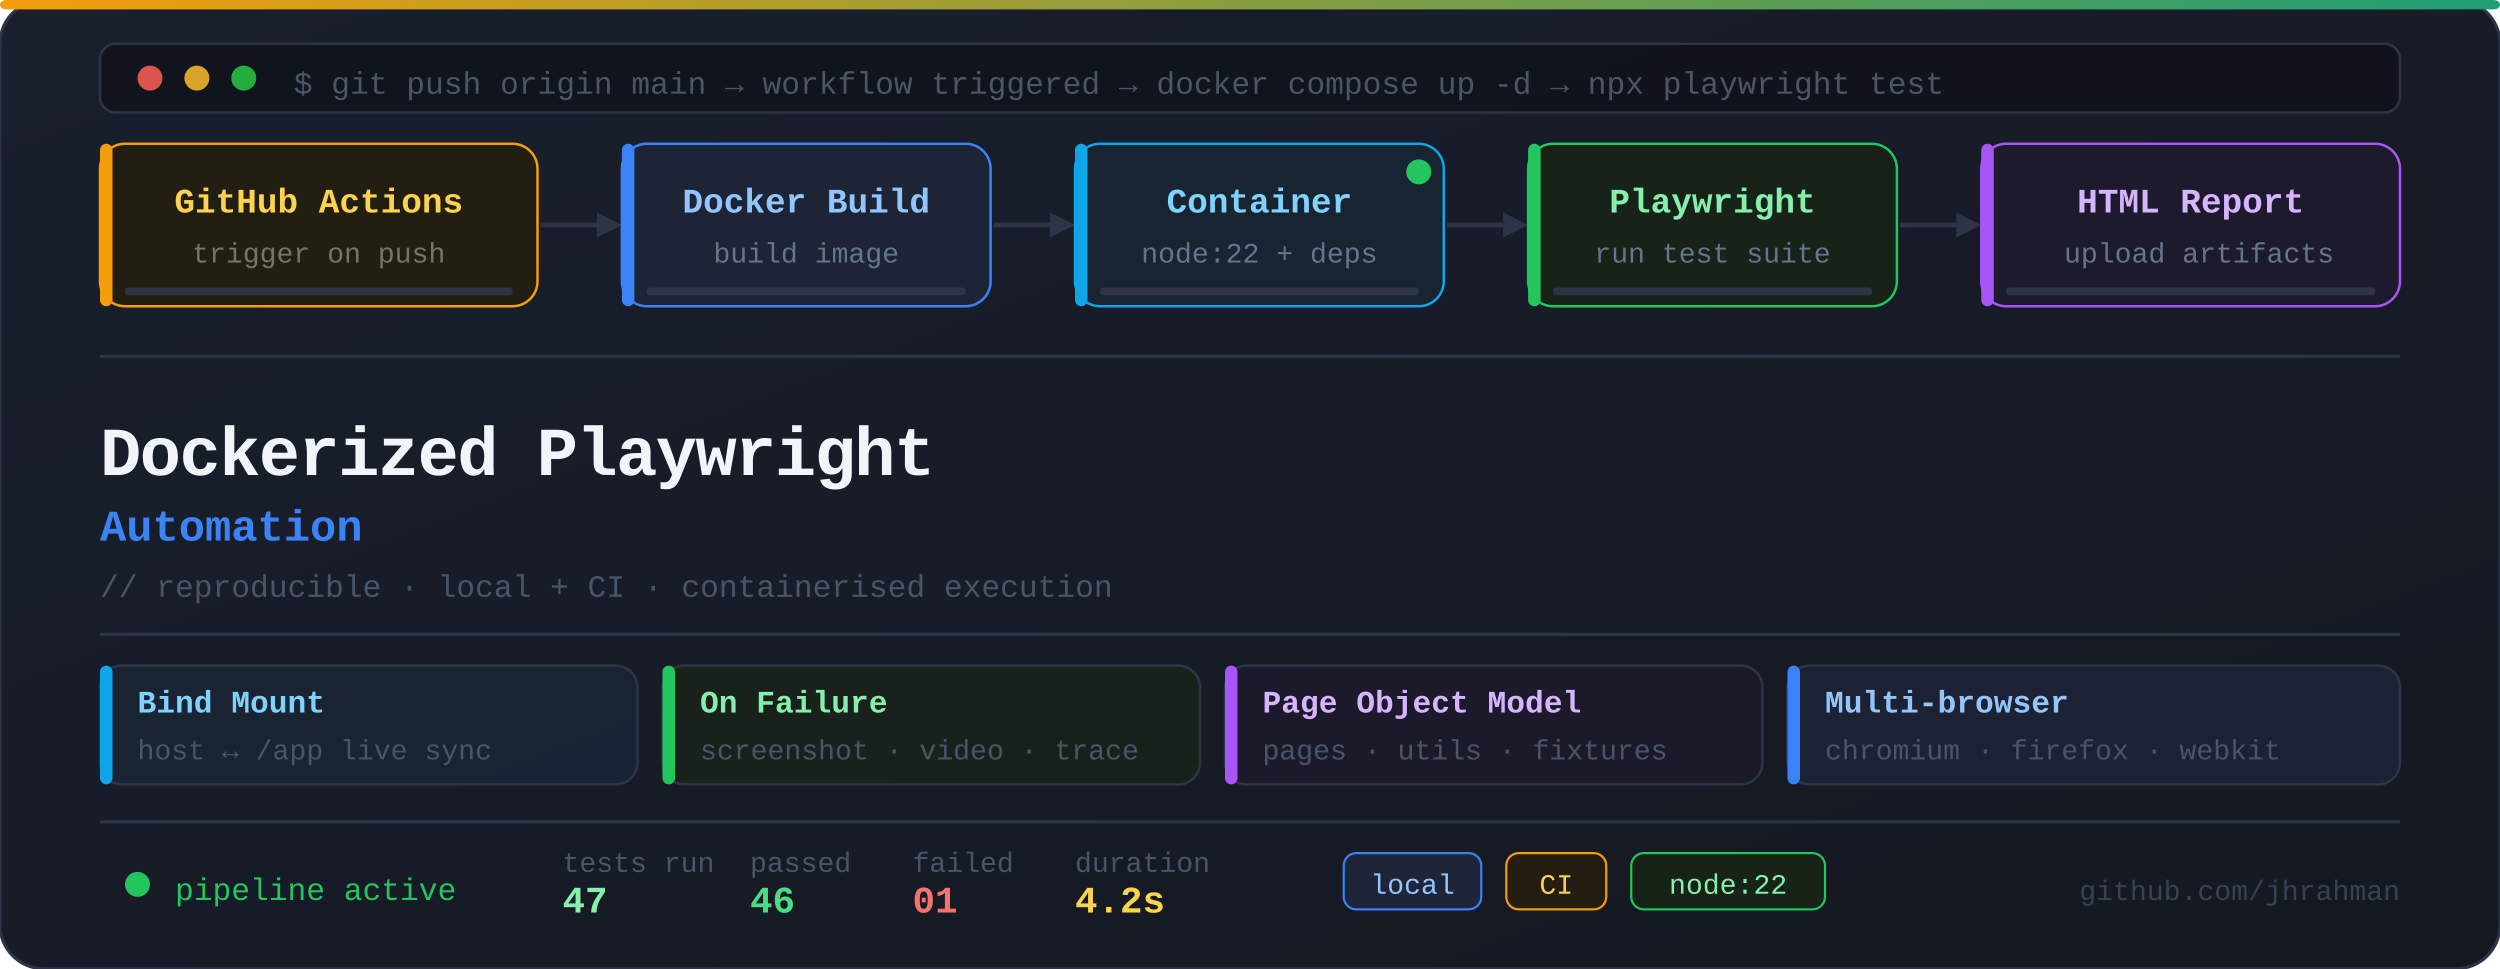
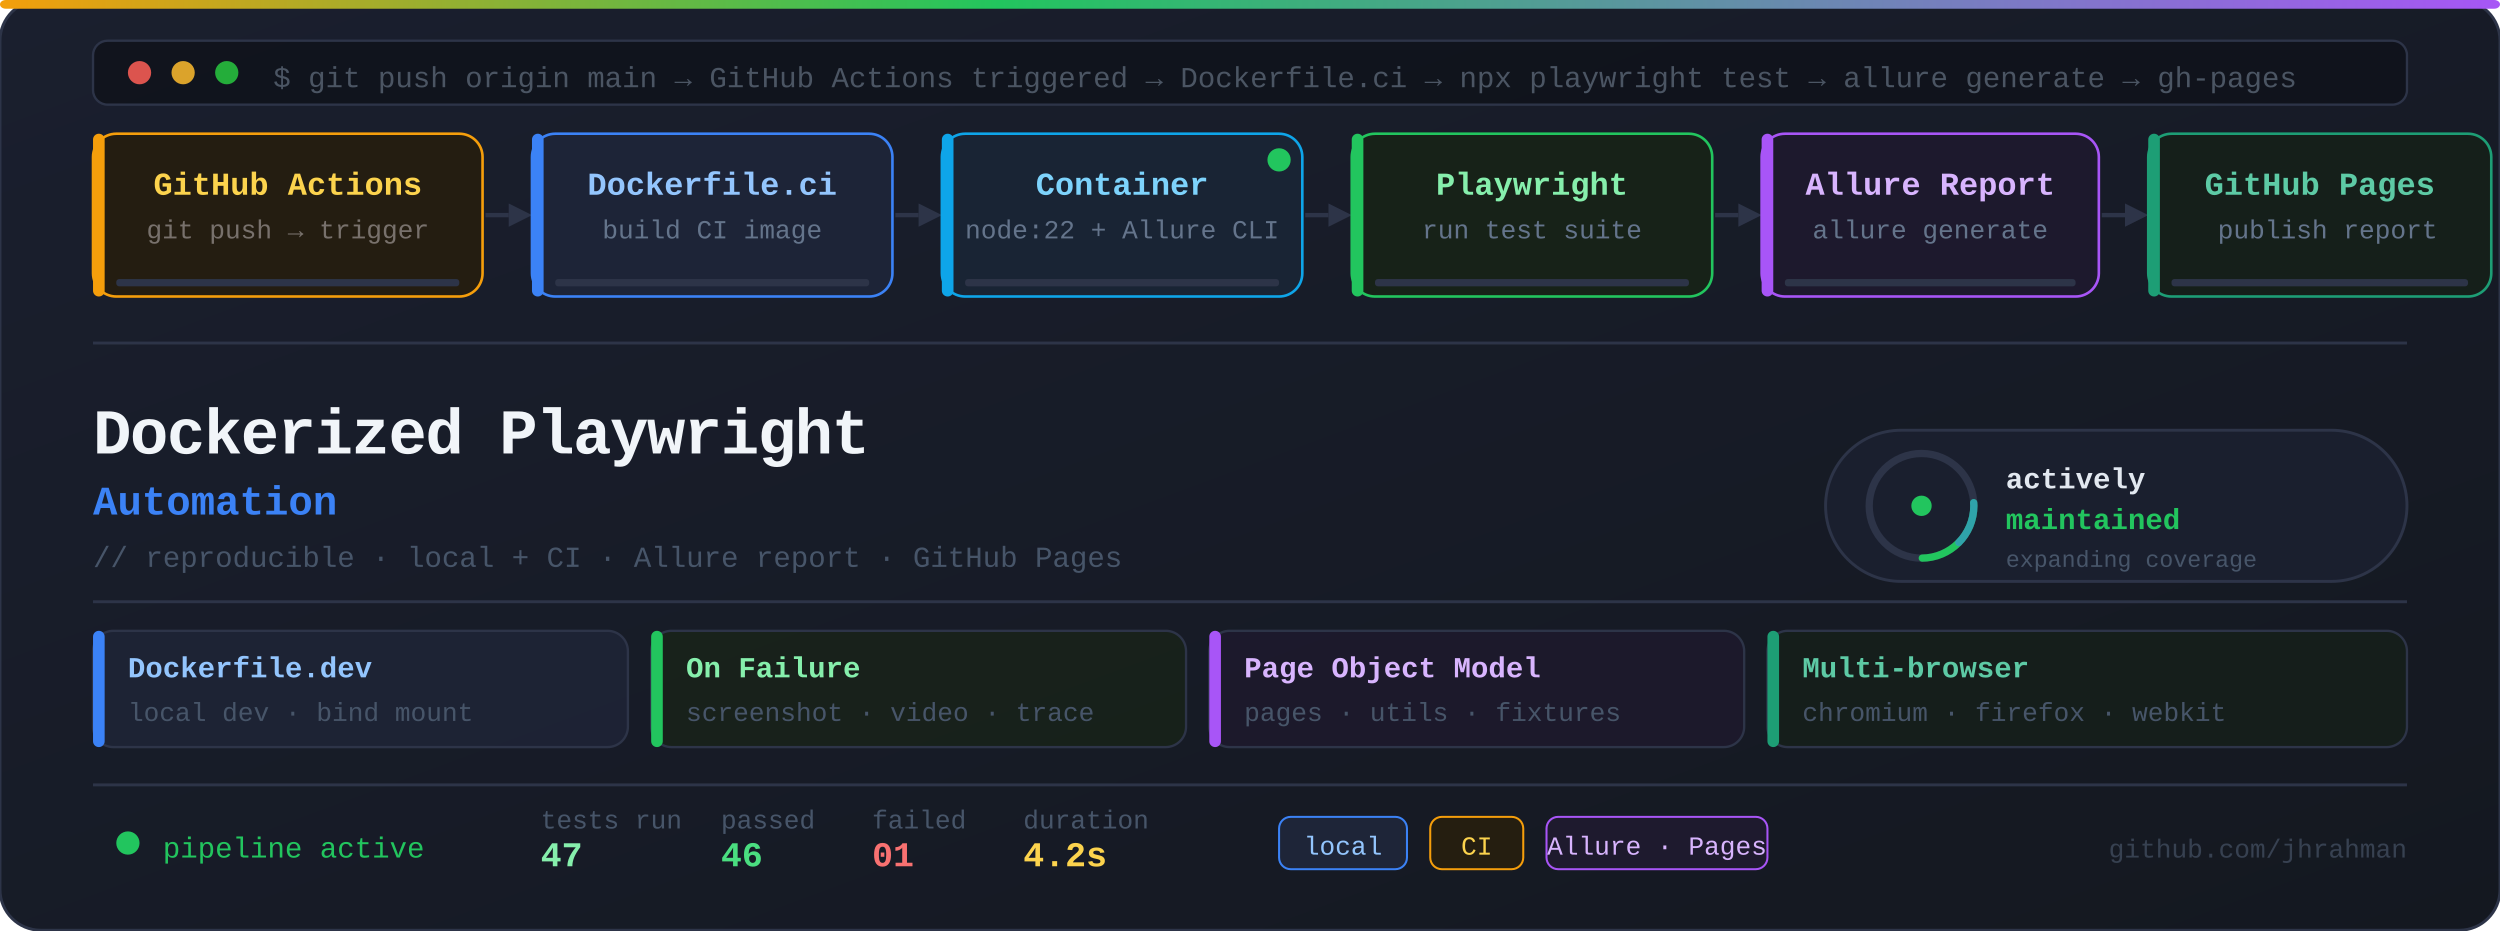
- <svg xmlns="http://www.w3.org/2000/svg" width="100%" viewBox="0 0 800 310" role="img">
+ <svg xmlns="http://www.w3.org/2000/svg" width="100%" viewBox="0 0 860 320" role="img">
  <defs>
    <linearGradient id="bg" x1="0" y1="0" x2="1" y2="1">
      <stop offset="0%" stop-color="#1a1f2e" />
      <stop offset="100%" stop-color="#141820" />
    </linearGradient>
    <linearGradient id="top-stripe" x1="0" y1="0" x2="1" y2="0">
      <stop offset="0%" stop-color="#f59e0b" />
-       <stop offset="100%" stop-color="#1d9e75" />
+       <stop offset="40%" stop-color="#22c55e" />
+       <stop offset="100%" stop-color="#a855f7" />
    </linearGradient>
  </defs>
-   <rect width="800" height="310" rx="14" fill="url(#bg)" />
-   <rect width="800" height="310" rx="14" fill="none" stroke="#2d3448" stroke-width="1" />
-   <rect x="0" y="0" width="800" height="3" rx="2" fill="url(#top-stripe)" />
-   <rect x="32" y="14" width="736" height="22" rx="5" fill="#0d1117" fill-opacity="0.7" stroke="#2d3448" stroke-width="0.8" />
+   <rect width="860" height="320" rx="14" fill="url(#bg)" />
+   <rect width="860" height="320" rx="14" fill="none" stroke="#2d3448" stroke-width="1" />
+   <rect x="0" y="0" width="860" height="3" rx="2" fill="url(#top-stripe)" />
+   <rect x="32" y="14" width="796" height="22" rx="5" fill="#0d1117" fill-opacity="0.7" stroke="#2d3448" stroke-width="0.8" />
  <circle cx="48" cy="25" r="4" fill="#ff5f57" opacity="0.85" />
  <circle cx="63" cy="25" r="4" fill="#febc2e" opacity="0.85" />
  <circle cx="78" cy="25" r="4" fill="#28c840" opacity="0.85" />
-   <text x="94" y="30" font-family="'Courier New',monospace" font-size="10" fill="#4b5563">$ git push origin main  →  workflow triggered  →  docker compose up -d  →  npx playwright test</text>
-   <rect x="32" y="46" width="140" height="52" rx="8" fill="#251e10" fill-opacity="0.9" stroke="#f59e0b" stroke-width="0.8" />
-   <rect x="32" y="46" width="4" height="52" rx="2" fill="#f59e0b" />
-   <text x="102" y="68" font-family="'Courier New',monospace" font-size="11" font-weight="700" fill="#fcd34d" text-anchor="middle">GitHub Actions</text>
-   <text x="102" y="84" font-family="'Courier New',monospace" font-size="9" fill="#78716c" text-anchor="middle">trigger on push</text>
-   <rect x="40" y="92" width="124" height="2.5" rx="1" fill="#2d3448" />
-   <rect x="40" y="92" width="0" height="2.5" rx="1" fill="#f59e0b">
-     <animate attributeName="width" values="0;124;124;0" keyTimes="0;0.22;0.42;1" dur="5s" repeatCount="indefinite" />
+   <text x="94" y="30" font-family="'Courier New',monospace" font-size="10" fill="#4b5563">$ git push origin main  →  GitHub Actions triggered  →  Dockerfile.ci  →  npx playwright test  →  allure generate  →  gh-pages</text>
+   <rect x="32" y="46" width="134" height="56" rx="8" fill="#251e10" fill-opacity="0.95" stroke="#f59e0b" stroke-width="0.9" />
+   <rect x="32" y="46" width="4" height="56" rx="2" fill="#f59e0b" />
+   <text x="99" y="67" font-family="'Courier New',monospace" font-size="11" font-weight="700" fill="#fcd34d" text-anchor="middle">GitHub Actions</text>
+   <text x="99" y="82" font-family="'Courier New',monospace" font-size="9" fill="#78716c" text-anchor="middle">git push → trigger</text>
+   <rect x="40" y="96" width="118" height="2.5" rx="1" fill="#2d3448" />
+   <rect x="40" y="96" width="0" height="2.5" rx="1" fill="#f59e0b">
+     <animate attributeName="width" values="0;118;118;0" keyTimes="0;0.20;0.38;1" dur="6s" repeatCount="indefinite" />
  </rect>
-   <line x1="173" y1="72" x2="191" y2="72" stroke="#2d3448" stroke-width="1.5" />
-   <polygon points="191,68 199,72 191,76" fill="#2d3448" />
+   <line x1="167" y1="74" x2="175" y2="74" stroke="#2d3448" stroke-width="1.5" />
+   <polygon points="175,70 183,74 175,78" fill="#2d3448" />
  <circle r="3" fill="#f59e0b" opacity="0">
-     <animateMotion path="M173,72 L195,72" dur="5s" begin="0.5s" repeatCount="indefinite" />
-     <animate attributeName="opacity" values="0;1;1;0" keyTimes="0;0.05;0.85;1" dur="5s" begin="0.5s" repeatCount="indefinite" />
+     <animateMotion path="M167,74 L180,74" dur="6s" begin="0.5s" repeatCount="indefinite" />
+     <animate attributeName="opacity" values="0;1;1;0" keyTimes="0;0.05;0.85;1" dur="6s" begin="0.5s" repeatCount="indefinite" />
  </circle>
-   <rect x="199" y="46" width="118" height="52" rx="8" fill="#1e2538" fill-opacity="0.9" stroke="#3b82f6" stroke-width="0.8" />
-   <rect x="199" y="46" width="4" height="52" rx="2" fill="#3b82f6" />
-   <text x="258" y="68" font-family="'Courier New',monospace" font-size="11" font-weight="700" fill="#93c5fd" text-anchor="middle">Docker Build</text>
-   <text x="258" y="84" font-family="'Courier New',monospace" font-size="9" fill="#64748b" text-anchor="middle">build image</text>
-   <rect x="207" y="92" width="102" height="2.5" rx="1" fill="#2d3448" />
-   <rect x="207" y="92" width="0" height="2.5" rx="1" fill="#3b82f6">
-     <animate attributeName="width" values="0;0;102;102;0" keyTimes="0;0.18;0.44;0.60;1" dur="5s" repeatCount="indefinite" />
+   <rect x="183" y="46" width="124" height="56" rx="8" fill="#1e2538" fill-opacity="0.95" stroke="#3b82f6" stroke-width="0.9" />
+   <rect x="183" y="46" width="4" height="56" rx="2" fill="#3b82f6" />
+   <text x="245" y="67" font-family="'Courier New',monospace" font-size="11" font-weight="700" fill="#93c5fd" text-anchor="middle">Dockerfile.ci</text>
+   <text x="245" y="82" font-family="'Courier New',monospace" font-size="9" fill="#64748b" text-anchor="middle">build CI image</text>
+   <rect x="191" y="96" width="108" height="2.5" rx="1" fill="#2d3448" />
+   <rect x="191" y="96" width="0" height="2.5" rx="1" fill="#3b82f6">
+     <animate attributeName="width" values="0;0;108;108;0" keyTimes="0;0.16;0.38;0.52;1" dur="6s" repeatCount="indefinite" />
  </rect>
-   <line x1="318" y1="72" x2="336" y2="72" stroke="#2d3448" stroke-width="1.5" />
-   <polygon points="336,68 344,72 336,76" fill="#2d3448" />
+   <line x1="308" y1="74" x2="316" y2="74" stroke="#2d3448" stroke-width="1.5" />
+   <polygon points="316,70 324,74 316,78" fill="#2d3448" />
  <circle r="3" fill="#3b82f6" opacity="0">
-     <animateMotion path="M318,72 L340,72" dur="5s" begin="1.1s" repeatCount="indefinite" />
-     <animate attributeName="opacity" values="0;1;1;0" keyTimes="0;0.05;0.85;1" dur="5s" begin="1.1s" repeatCount="indefinite" />
+     <animateMotion path="M308,74 L320,74" dur="6s" begin="1.1s" repeatCount="indefinite" />
+     <animate attributeName="opacity" values="0;1;1;0" keyTimes="0;0.05;0.85;1" dur="6s" begin="1.1s" repeatCount="indefinite" />
  </circle>
-   <rect x="344" y="46" width="118" height="52" rx="8" fill="#1a2535" fill-opacity="0.9" stroke="#0ea5e9" stroke-width="0.8" />
-   <rect x="344" y="46" width="4" height="52" rx="2" fill="#0ea5e9" />
-   <text x="403" y="68" font-family="'Courier New',monospace" font-size="11" font-weight="700" fill="#7dd3fc" text-anchor="middle">Container</text>
-   <text x="403" y="84" font-family="'Courier New',monospace" font-size="9" fill="#64748b" text-anchor="middle">node:22 + deps</text>
-   <rect x="352" y="92" width="102" height="2.5" rx="1" fill="#2d3448" />
-   <rect x="352" y="92" width="0" height="2.5" rx="1" fill="#0ea5e9">
-     <animate attributeName="width" values="0;0;0;102;102;0" keyTimes="0;0.30;0.40;0.60;0.74;1" dur="5s" repeatCount="indefinite" />
+   <rect x="324" y="46" width="124" height="56" rx="8" fill="#1a2535" fill-opacity="0.95" stroke="#0ea5e9" stroke-width="0.9" />
+   <rect x="324" y="46" width="4" height="56" rx="2" fill="#0ea5e9" />
+   <text x="386" y="67" font-family="'Courier New',monospace" font-size="11" font-weight="700" fill="#7dd3fc" text-anchor="middle">Container</text>
+   <text x="386" y="82" font-family="'Courier New',monospace" font-size="9" fill="#64748b" text-anchor="middle">node:22 + Allure CLI</text>
+   <rect x="332" y="96" width="108" height="2.5" rx="1" fill="#2d3448" />
+   <rect x="332" y="96" width="0" height="2.5" rx="1" fill="#0ea5e9">
+     <animate attributeName="width" values="0;0;0;108;108;0" keyTimes="0;0.30;0.38;0.54;0.66;1" dur="6s" repeatCount="indefinite" />
  </rect>
-   <circle cx="454" cy="55" r="4" fill="#22c55e">
+   <circle cx="440" cy="55" r="4" fill="#22c55e">
    <animate attributeName="opacity" values="1;0.15;1" dur="1.6s" repeatCount="indefinite" />
  </circle>
-   <line x1="463" y1="72" x2="481" y2="72" stroke="#2d3448" stroke-width="1.5" />
-   <polygon points="481,68 489,72 481,76" fill="#2d3448" />
+   <line x1="449" y1="74" x2="457" y2="74" stroke="#2d3448" stroke-width="1.5" />
+   <polygon points="457,70 465,74 457,78" fill="#2d3448" />
  <circle r="3" fill="#0ea5e9" opacity="0">
-     <animateMotion path="M463,72 L485,72" dur="5s" begin="1.7s" repeatCount="indefinite" />
-     <animate attributeName="opacity" values="0;1;1;0" keyTimes="0;0.05;0.85;1" dur="5s" begin="1.7s" repeatCount="indefinite" />
+     <animateMotion path="M449,74 L461,74" dur="6s" begin="1.7s" repeatCount="indefinite" />
+     <animate attributeName="opacity" values="0;1;1;0" keyTimes="0;0.05;0.85;1" dur="6s" begin="1.7s" repeatCount="indefinite" />
  </circle>
-   <rect x="489" y="46" width="118" height="52" rx="8" fill="#182318" fill-opacity="0.9" stroke="#22c55e" stroke-width="0.8" />
-   <rect x="489" y="46" width="4" height="52" rx="2" fill="#22c55e" />
-   <text x="548" y="68" font-family="'Courier New',monospace" font-size="11" font-weight="700" fill="#86efac" text-anchor="middle">Playwright</text>
-   <text x="548" y="84" font-family="'Courier New',monospace" font-size="9" fill="#64748b" text-anchor="middle">run test suite</text>
-   <rect x="497" y="92" width="102" height="2.5" rx="1" fill="#2d3448" />
-   <rect x="497" y="92" width="0" height="2.5" rx="1" fill="#22c55e">
-     <animate attributeName="width" values="0;0;0;0;102;102;0" keyTimes="0;0.40;0.50;0.58;0.74;0.86;1" dur="5s" repeatCount="indefinite" />
+   <rect x="465" y="46" width="124" height="56" rx="8" fill="#182318" fill-opacity="0.95" stroke="#22c55e" stroke-width="0.9" />
+   <rect x="465" y="46" width="4" height="56" rx="2" fill="#22c55e" />
+   <text x="527" y="67" font-family="'Courier New',monospace" font-size="11" font-weight="700" fill="#86efac" text-anchor="middle">Playwright</text>
+   <text x="527" y="82" font-family="'Courier New',monospace" font-size="9" fill="#64748b" text-anchor="middle">run test suite</text>
+   <rect x="473" y="96" width="108" height="2.5" rx="1" fill="#2d3448" />
+   <rect x="473" y="96" width="0" height="2.5" rx="1" fill="#22c55e">
+     <animate attributeName="width" values="0;0;0;0;108;108;0" keyTimes="0;0.40;0.48;0.56;0.70;0.82;1" dur="6s" repeatCount="indefinite" />
  </rect>
-   <line x1="608" y1="72" x2="626" y2="72" stroke="#2d3448" stroke-width="1.5" />
-   <polygon points="626,68 634,72 626,76" fill="#2d3448" />
+   <line x1="590" y1="74" x2="598" y2="74" stroke="#2d3448" stroke-width="1.5" />
+   <polygon points="598,70 606,74 598,78" fill="#2d3448" />
  <circle r="3" fill="#22c55e" opacity="0">
-     <animateMotion path="M608,72 L630,72" dur="5s" begin="2.3s" repeatCount="indefinite" />
-     <animate attributeName="opacity" values="0;1;1;0" keyTimes="0;0.05;0.85;1" dur="5s" begin="2.3s" repeatCount="indefinite" />
+     <animateMotion path="M590,74 L602,74" dur="6s" begin="2.3s" repeatCount="indefinite" />
+     <animate attributeName="opacity" values="0;1;1;0" keyTimes="0;0.05;0.85;1" dur="6s" begin="2.3s" repeatCount="indefinite" />
  </circle>
-   <rect x="634" y="46" width="134" height="52" rx="8" fill="#1e1a2e" fill-opacity="0.9" stroke="#a855f7" stroke-width="0.8" />
-   <rect x="634" y="46" width="4" height="52" rx="2" fill="#a855f7" />
-   <text x="701" y="68" font-family="'Courier New',monospace" font-size="11" font-weight="700" fill="#d8b4fe" text-anchor="middle">HTML Report</text>
-   <text x="701" y="84" font-family="'Courier New',monospace" font-size="9" text-anchor="middle" fill="#64748b">
-     <animate attributeName="fill" values="#64748b;#64748b;#64748b;#22c55e;#22c55e;#64748b" keyTimes="0;0.72;0.80;0.84;0.94;1" dur="5s" repeatCount="indefinite" />
-     <animate attributeName="textContent" values="upload artifacts;upload artifacts;upload artifacts;✓ report uploaded;✓ report uploaded;upload artifacts" calcMode="discrete" keyTimes="0;0.72;0.80;0.84;0.94;1" dur="5s" repeatCount="indefinite" />upload artifacts
+   <rect x="606" y="46" width="116" height="56" rx="8" fill="#1e1a2e" fill-opacity="0.95" stroke="#a855f7" stroke-width="0.9" />
+   <rect x="606" y="46" width="4" height="56" rx="2" fill="#a855f7" />
+   <text x="664" y="67" font-family="'Courier New',monospace" font-size="11" font-weight="700" fill="#d8b4fe" text-anchor="middle">Allure Report</text>
+   <text x="664" y="82" font-family="'Courier New',monospace" font-size="9" fill="#64748b" text-anchor="middle">allure generate</text>
+   <rect x="614" y="96" width="100" height="2.5" rx="1" fill="#2d3448" />
+   <rect x="614" y="96" width="0" height="2.5" rx="1" fill="#a855f7">
+     <animate attributeName="width" values="0;0;0;0;0;100;100;0" keyTimes="0;0.58;0.65;0.70;0.76;0.84;0.92;1" dur="6s" repeatCount="indefinite" />
+   </rect>
+   <line x1="723" y1="74" x2="731" y2="74" stroke="#2d3448" stroke-width="1.5" />
+   <polygon points="731,70 739,74 731,78" fill="#2d3448" />
+   <circle r="3" fill="#a855f7" opacity="0">
+     <animateMotion path="M723,74 L735,74" dur="6s" begin="2.9s" repeatCount="indefinite" />
+     <animate attributeName="opacity" values="0;1;1;0" keyTimes="0;0.05;0.85;1" dur="6s" begin="2.9s" repeatCount="indefinite" />
+   </circle>
+   <rect x="739" y="46" width="118" height="56" rx="8" fill="#16201a" fill-opacity="0.95" stroke="#1d9e75" stroke-width="0.9" />
+   <rect x="739" y="46" width="4" height="56" rx="2" fill="#1d9e75" />
+   <text x="798" y="67" font-family="'Courier New',monospace" font-size="11" font-weight="700" fill="#5DCAA5" text-anchor="middle">GitHub Pages</text>
+   <text x="798" y="82" font-family="'Courier New',monospace" font-size="9" text-anchor="middle" fill="#64748b">
+     <animate attributeName="fill" values="#64748b;#64748b;#64748b;#5DCAA5;#5DCAA5;#64748b" keyTimes="0;0.80;0.86;0.90;0.96;1" dur="6s" repeatCount="indefinite" />
+     <animate attributeName="textContent" values="publish report;publish report;publish report;✓ live at gh-pages;✓ live at gh-pages;publish report" calcMode="discrete" keyTimes="0;0.80;0.86;0.90;0.96;1" dur="6s" repeatCount="indefinite" />publish report
  </text>
-   <rect x="642" y="92" width="118" height="2.5" rx="1" fill="#2d3448" />
-   <rect x="642" y="92" width="0" height="2.5" rx="1" fill="#a855f7">
-     <animate attributeName="width" values="0;0;0;0;0;118;118;0" keyTimes="0;0.58;0.66;0.72;0.78;0.88;0.96;1" dur="5s" repeatCount="indefinite" />
+   <rect x="747" y="96" width="102" height="2.5" rx="1" fill="#2d3448" />
+   <rect x="747" y="96" width="0" height="2.5" rx="1" fill="#1d9e75">
+     <animate attributeName="width" values="0;0;0;0;0;0;102;102;0" keyTimes="0;0.68;0.74;0.78;0.82;0.86;0.92;0.97;1" dur="6s" repeatCount="indefinite" />
  </rect>
-   <line x1="32" y1="114" x2="768" y2="114" stroke="#2d3448" stroke-width="1" />
-   <text x="32" y="152" font-family="'Courier New',monospace" font-size="22" font-weight="700" fill="#f1f5f9" letter-spacing="-0.5">Dockerized Playwright</text>
-   <text x="32" y="173" font-family="'Courier New',monospace" font-size="14" font-weight="700" fill="#3b82f6">Automation</text>
-   <text x="32" y="191" font-family="'Courier New',monospace" font-size="10" fill="#475569">// reproducible · local + CI · containerised execution</text>
-   <line x1="32" y1="203" x2="768" y2="203" stroke="#2d3448" stroke-width="1" />
-   <rect x="32" y="213" width="172" height="38" rx="7" fill="#1a2535" fill-opacity="0.8" stroke="#2d3448" stroke-width="0.8" />
-   <rect x="32" y="213" width="4" height="38" rx="2" fill="#0ea5e9" />
-   <text x="44" y="228" font-family="'Courier New',monospace" font-size="10" font-weight="700" fill="#7dd3fc">Bind Mount</text>
-   <text x="44" y="243" font-family="'Courier New',monospace" font-size="9" fill="#475569">host ↔ /app live sync</text>
-   <rect x="212" y="213" width="172" height="38" rx="7" fill="#182318" fill-opacity="0.8" stroke="#2d3448" stroke-width="0.8" />
-   <rect x="212" y="213" width="4" height="38" rx="2" fill="#22c55e" />
-   <text x="224" y="228" font-family="'Courier New',monospace" font-size="10" font-weight="700" fill="#86efac">On Failure</text>
-   <text x="224" y="243" font-family="'Courier New',monospace" font-size="9" fill="#475569">screenshot · video · trace</text>
-   <rect x="392" y="213" width="172" height="38" rx="7" fill="#1e1a2e" fill-opacity="0.8" stroke="#2d3448" stroke-width="0.8" />
-   <rect x="392" y="213" width="4" height="38" rx="2" fill="#a855f7" />
-   <text x="404" y="228" font-family="'Courier New',monospace" font-size="10" font-weight="700" fill="#d8b4fe">Page Object Model</text>
-   <text x="404" y="243" font-family="'Courier New',monospace" font-size="9" fill="#475569">pages · utils · fixtures</text>
-   <rect x="572" y="213" width="196" height="38" rx="7" fill="#1e2538" fill-opacity="0.8" stroke="#2d3448" stroke-width="0.8" />
-   <rect x="572" y="213" width="4" height="38" rx="2" fill="#3b82f6" />
-   <text x="584" y="228" font-family="'Courier New',monospace" font-size="10" font-weight="700" fill="#93c5fd">Multi-browser</text>
-   <text x="584" y="243" font-family="'Courier New',monospace" font-size="9" fill="#475569">chromium · firefox · webkit</text>
-   <line x1="32" y1="263" x2="768" y2="263" stroke="#2d3448" stroke-width="1" />
-   <circle cx="44" cy="283" r="4" fill="#22c55e">
+   <line x1="32" y1="118" x2="828" y2="118" stroke="#2d3448" stroke-width="1" />
+   <text x="32" y="156" font-family="'Courier New',monospace" font-size="22" font-weight="700" fill="#f1f5f9" letter-spacing="-0.5">Dockerized Playwright</text>
+   <text x="32" y="177" font-family="'Courier New',monospace" font-size="14" font-weight="700" fill="#3b82f6">Automation</text>
+   <text x="32" y="195" font-family="'Courier New',monospace" font-size="10" fill="#475569">// reproducible · local + CI · Allure report · GitHub Pages</text>
+   <rect x="628" y="148" width="200" height="52" rx="26" fill="#1a1f2e" stroke="#2d3448" stroke-width="1" />
+   <circle cx="661" cy="174" r="18" fill="none" stroke="#2d3448" stroke-width="2.5" />
+   <circle cx="661" cy="174" r="18" fill="none" stroke="#22c55e" stroke-width="2.5" stroke-dasharray="28 84" stroke-linecap="round">
+     <animateTransform attributeName="transform" type="rotate" from="0 661 174" to="360 661 174" dur="1.8s" repeatCount="indefinite" />
+   </circle>
+   <circle cx="661" cy="174" r="18" fill="none" stroke="#3b82f6" stroke-width="2.5" opacity="0.5" stroke-dasharray="14 98" stroke-linecap="round">
+     <animateTransform attributeName="transform" type="rotate" from="180 661 174" to="540 661 174" dur="2.6s" repeatCount="indefinite" />
+   </circle>
+   <circle cx="661" cy="174" r="3.5" fill="#22c55e">
+     <animate attributeName="opacity" values="1;0.3;1" dur="1.8s" repeatCount="indefinite" />
+   </circle>
+   <text x="690" y="168" font-family="'Courier New',monospace" font-size="10" font-weight="700" fill="#e2e8f0">actively</text>
+   <text x="690" y="182" font-family="'Courier New',monospace" font-size="10" font-weight="700" fill="#22c55e">maintained</text>
+   <text x="690" y="195" font-family="'Courier New',monospace" font-size="8" fill="#475569">expanding coverage</text>
+   <line x1="32" y1="207" x2="828" y2="207" stroke="#2d3448" stroke-width="1" />
+   <rect x="32" y="217" width="184" height="40" rx="7" fill="#1e2538" fill-opacity="0.8" stroke="#2d3448" stroke-width="0.8" />
+   <rect x="32" y="217" width="4" height="40" rx="2" fill="#3b82f6" />
+   <text x="44" y="233" font-family="'Courier New',monospace" font-size="10" font-weight="700" fill="#93c5fd">Dockerfile.dev</text>
+   <text x="44" y="248" font-family="'Courier New',monospace" font-size="9" fill="#475569">local dev · bind mount</text>
+   <rect x="224" y="217" width="184" height="40" rx="7" fill="#182318" fill-opacity="0.8" stroke="#2d3448" stroke-width="0.8" />
+   <rect x="224" y="217" width="4" height="40" rx="2" fill="#22c55e" />
+   <text x="236" y="233" font-family="'Courier New',monospace" font-size="10" font-weight="700" fill="#86efac">On Failure</text>
+   <text x="236" y="248" font-family="'Courier New',monospace" font-size="9" fill="#475569">screenshot · video · trace</text>
+   <rect x="416" y="217" width="184" height="40" rx="7" fill="#1e1a2e" fill-opacity="0.8" stroke="#2d3448" stroke-width="0.8" />
+   <rect x="416" y="217" width="4" height="40" rx="2" fill="#a855f7" />
+   <text x="428" y="233" font-family="'Courier New',monospace" font-size="10" font-weight="700" fill="#d8b4fe">Page Object Model</text>
+   <text x="428" y="248" font-family="'Courier New',monospace" font-size="9" fill="#475569">pages · utils · fixtures</text>
+   <rect x="608" y="217" width="220" height="40" rx="7" fill="#16201a" fill-opacity="0.8" stroke="#2d3448" stroke-width="0.8" />
+   <rect x="608" y="217" width="4" height="40" rx="2" fill="#1d9e75" />
+   <text x="620" y="233" font-family="'Courier New',monospace" font-size="10" font-weight="700" fill="#5DCAA5">Multi-browser</text>
+   <text x="620" y="248" font-family="'Courier New',monospace" font-size="9" fill="#475569">chromium · firefox · webkit</text>
+   <line x1="32" y1="270" x2="828" y2="270" stroke="#2d3448" stroke-width="1" />
+   <circle cx="44" cy="290" r="4" fill="#22c55e">
    <animate attributeName="opacity" values="1;0.15;1" dur="1.8s" repeatCount="indefinite" />
  </circle>
-   <text x="56" y="288" font-family="'Courier New',monospace" font-size="10" fill="#22c55e">pipeline active</text>
-   <text x="180" y="279" font-family="'Courier New',monospace" font-size="9" fill="#475569">tests run</text>
-   <text x="180" y="292" font-family="'Courier New',monospace" font-size="12" font-weight="700" fill="#86efac">
-     <animate attributeName="textContent" values="00;06;13;20;28;35;42;47;47" calcMode="discrete" keyTimes="0;0.1;0.2;0.35;0.5;0.62;0.75;0.88;1" dur="5s" repeatCount="indefinite" />47
+   <text x="56" y="295" font-family="'Courier New',monospace" font-size="10" fill="#22c55e">pipeline active</text>
+   <text x="186" y="285" font-family="'Courier New',monospace" font-size="9" fill="#475569">tests run</text>
+   <text x="186" y="298" font-family="'Courier New',monospace" font-size="12" font-weight="700" fill="#86efac">
+     <animate attributeName="textContent" values="00;06;13;20;28;35;42;47;47" calcMode="discrete" keyTimes="0;0.1;0.2;0.35;0.5;0.62;0.75;0.88;1" dur="6s" repeatCount="indefinite" />47
  </text>
-   <text x="240" y="279" font-family="'Courier New',monospace" font-size="9" fill="#475569">passed</text>
-   <text x="240" y="292" font-family="'Courier New',monospace" font-size="12" font-weight="700" fill="#4ade80">46</text>
-   <text x="292" y="279" font-family="'Courier New',monospace" font-size="9" fill="#475569">failed</text>
-   <text x="292" y="292" font-family="'Courier New',monospace" font-size="12" font-weight="700" fill="#f87171">01</text>
-   <text x="344" y="279" font-family="'Courier New',monospace" font-size="9" fill="#475569">duration</text>
-   <text x="344" y="292" font-family="'Courier New',monospace" font-size="12" font-weight="700" fill="#fcd34d">
-     <animate attributeName="textContent" values="0.0s;0.5s;1.1s;1.8s;2.5s;3.0s;3.5s;3.9s;4.2s" calcMode="discrete" keyTimes="0;0.1;0.2;0.35;0.5;0.62;0.75;0.88;1" dur="5s" repeatCount="indefinite" />4.2s
+   <text x="248" y="285" font-family="'Courier New',monospace" font-size="9" fill="#475569">passed</text>
+   <text x="248" y="298" font-family="'Courier New',monospace" font-size="12" font-weight="700" fill="#4ade80">46</text>
+   <text x="300" y="285" font-family="'Courier New',monospace" font-size="9" fill="#475569">failed</text>
+   <text x="300" y="298" font-family="'Courier New',monospace" font-size="12" font-weight="700" fill="#f87171">01</text>
+   <text x="352" y="285" font-family="'Courier New',monospace" font-size="9" fill="#475569">duration</text>
+   <text x="352" y="298" font-family="'Courier New',monospace" font-size="12" font-weight="700" fill="#fcd34d">
+     <animate attributeName="textContent" values="0.0s;0.5s;1.2s;1.9s;2.6s;3.1s;3.6s;4.0s;4.2s" calcMode="discrete" keyTimes="0;0.1;0.2;0.35;0.5;0.62;0.75;0.88;1" dur="6s" repeatCount="indefinite" />4.2s
  </text>
-   <rect x="430" y="273" width="44" height="18" rx="4" fill="#1e2538" stroke="#3b82f6" stroke-width="0.7" />
-   <text x="452" y="286" font-family="'Courier New',monospace" font-size="9" fill="#93c5fd" text-anchor="middle">local</text>
-   <rect x="482" y="273" width="32" height="18" rx="4" fill="#251e10" stroke="#f59e0b" stroke-width="0.7" />
-   <text x="498" y="286" font-family="'Courier New',monospace" font-size="9" fill="#fcd34d" text-anchor="middle">CI</text>
-   <rect x="522" y="273" width="62" height="18" rx="4" fill="#182318" stroke="#22c55e" stroke-width="0.7" />
-   <text x="553" y="286" font-family="'Courier New',monospace" font-size="9" fill="#86efac" text-anchor="middle">node:22</text>
-   <text x="768" y="288" font-family="'Courier New',monospace" font-size="9" fill="#374151" text-anchor="end">github.com/jhrahman</text>
+   <rect x="440" y="281" width="44" height="18" rx="4" fill="#1e2538" stroke="#3b82f6" stroke-width="0.7" />
+   <text x="462" y="294" font-family="'Courier New',monospace" font-size="9" fill="#93c5fd" text-anchor="middle">local</text>
+   <rect x="492" y="281" width="32" height="18" rx="4" fill="#251e10" stroke="#f59e0b" stroke-width="0.7" />
+   <text x="508" y="294" font-family="'Courier New',monospace" font-size="9" fill="#fcd34d" text-anchor="middle">CI</text>
+   <rect x="532" y="281" width="76" height="18" rx="4" fill="#1e1a2e" stroke="#a855f7" stroke-width="0.7" />
+   <text x="570" y="294" font-family="'Courier New',monospace" font-size="9" fill="#d8b4fe" text-anchor="middle">Allure · Pages</text>
+   <text x="828" y="295" font-family="'Courier New',monospace" font-size="9" fill="#374151" text-anchor="end">github.com/jhrahman</text>
</svg>
